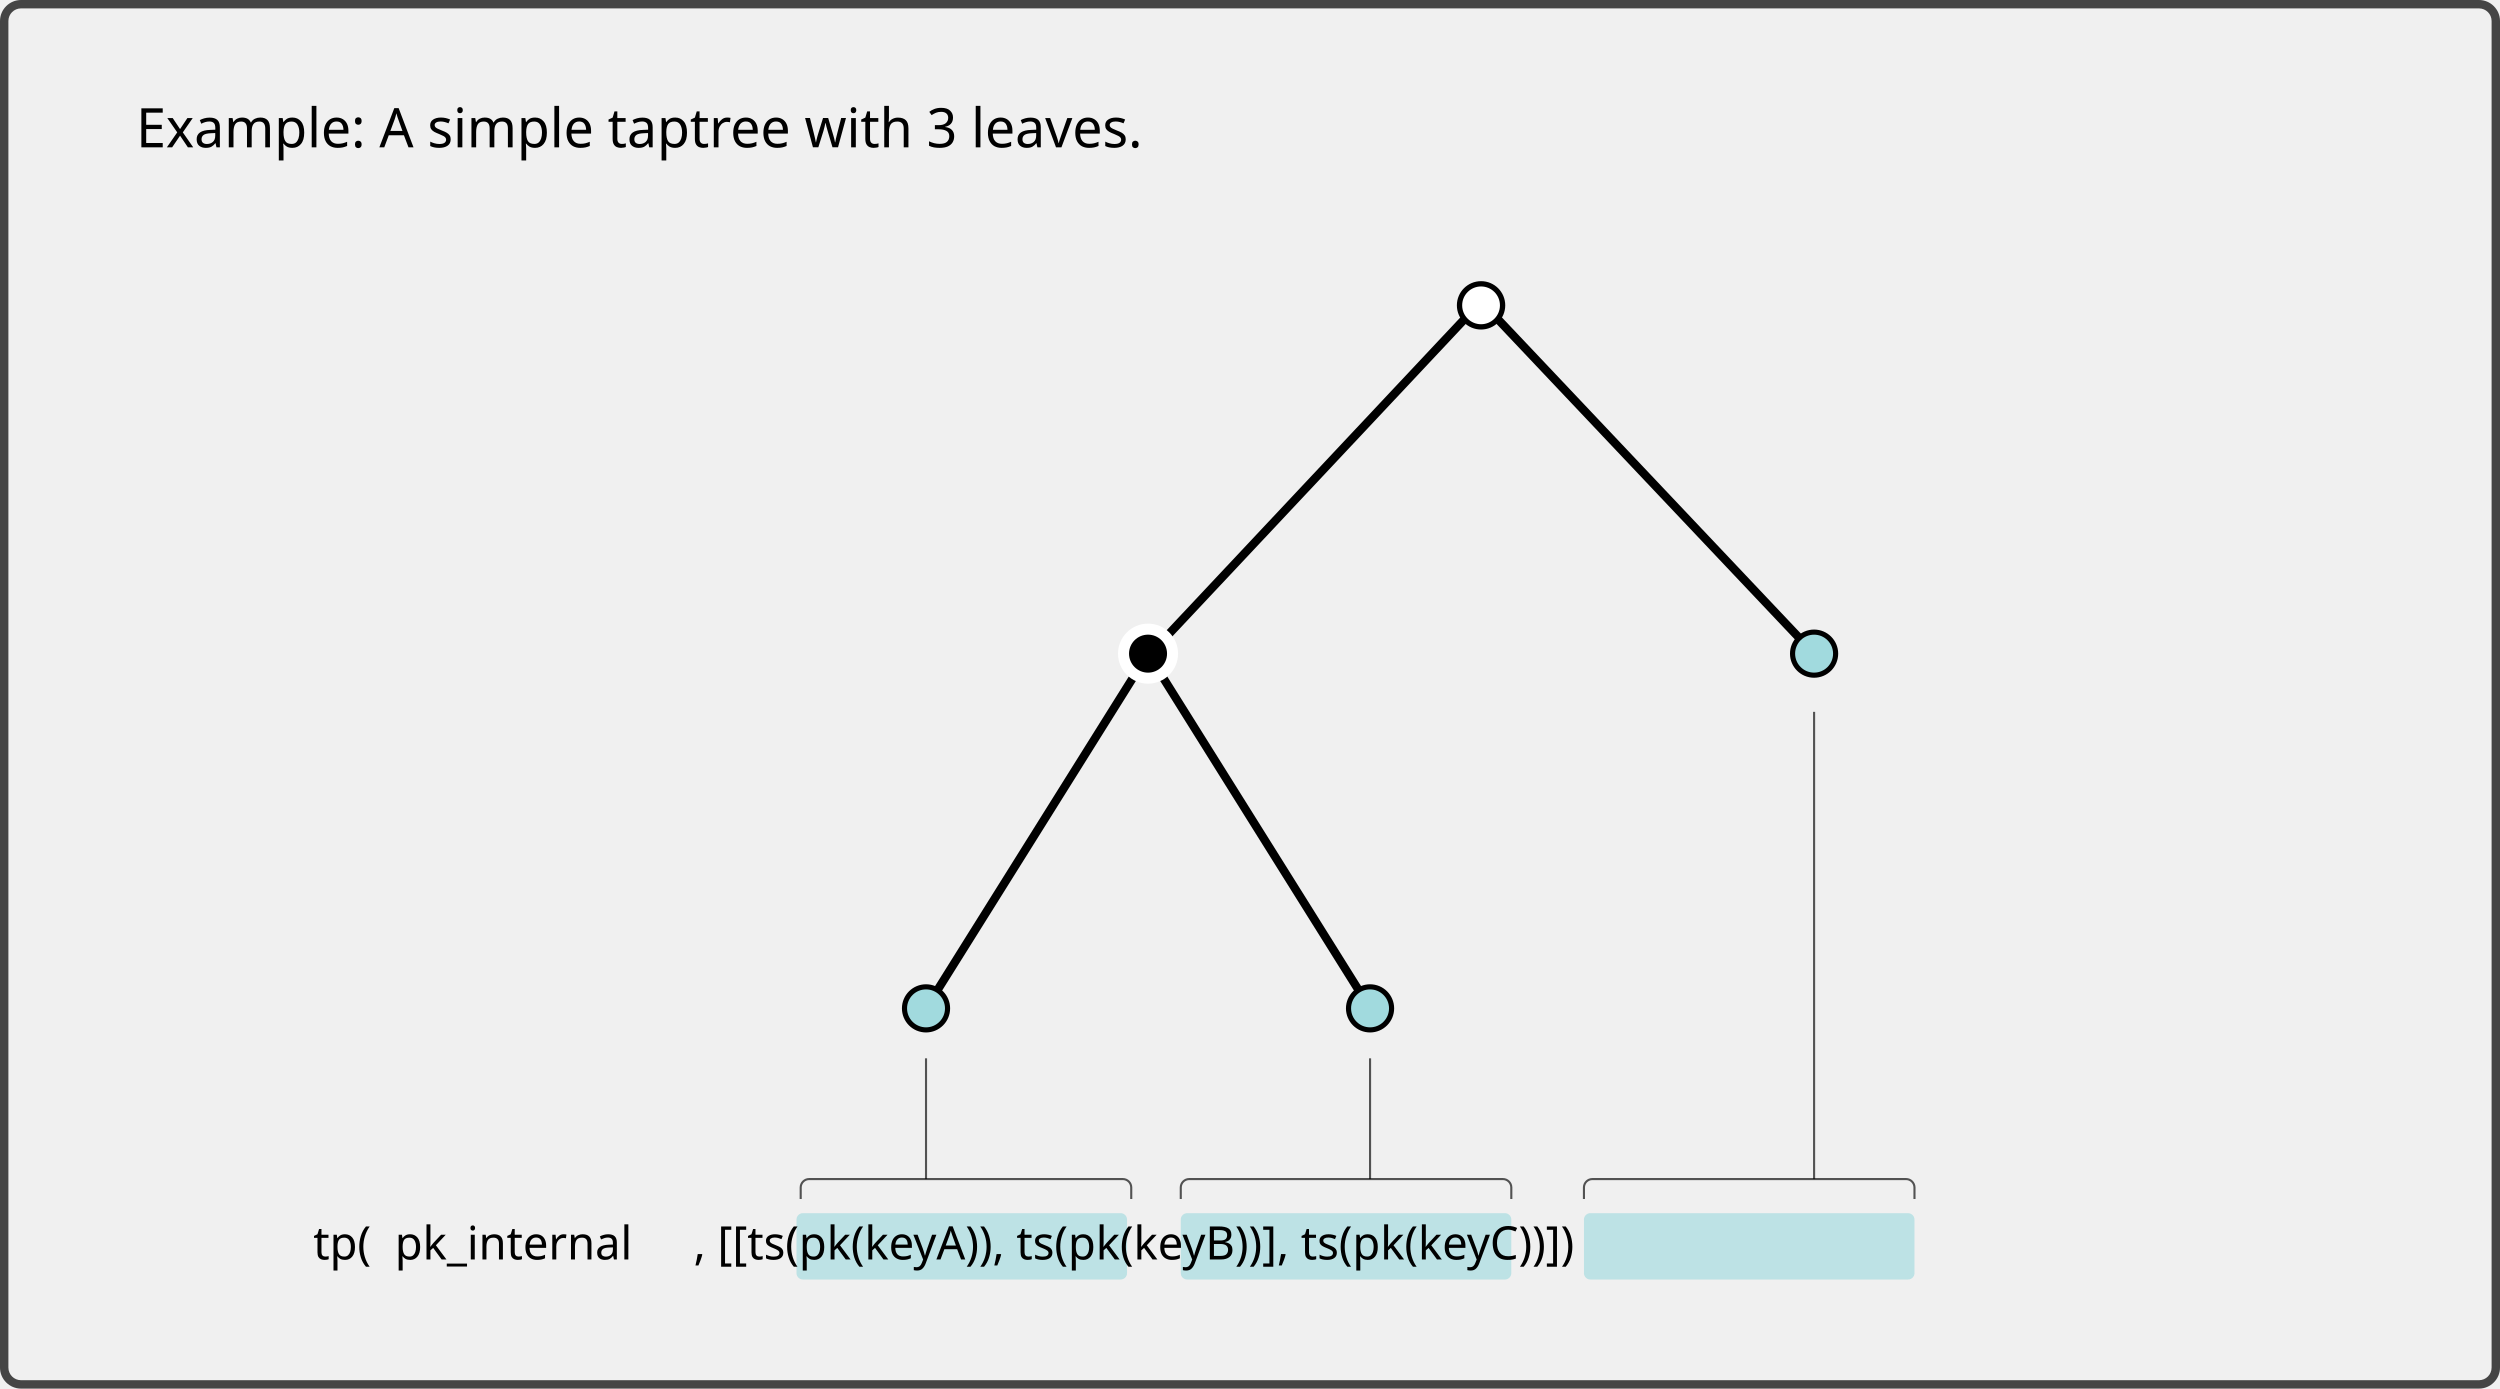
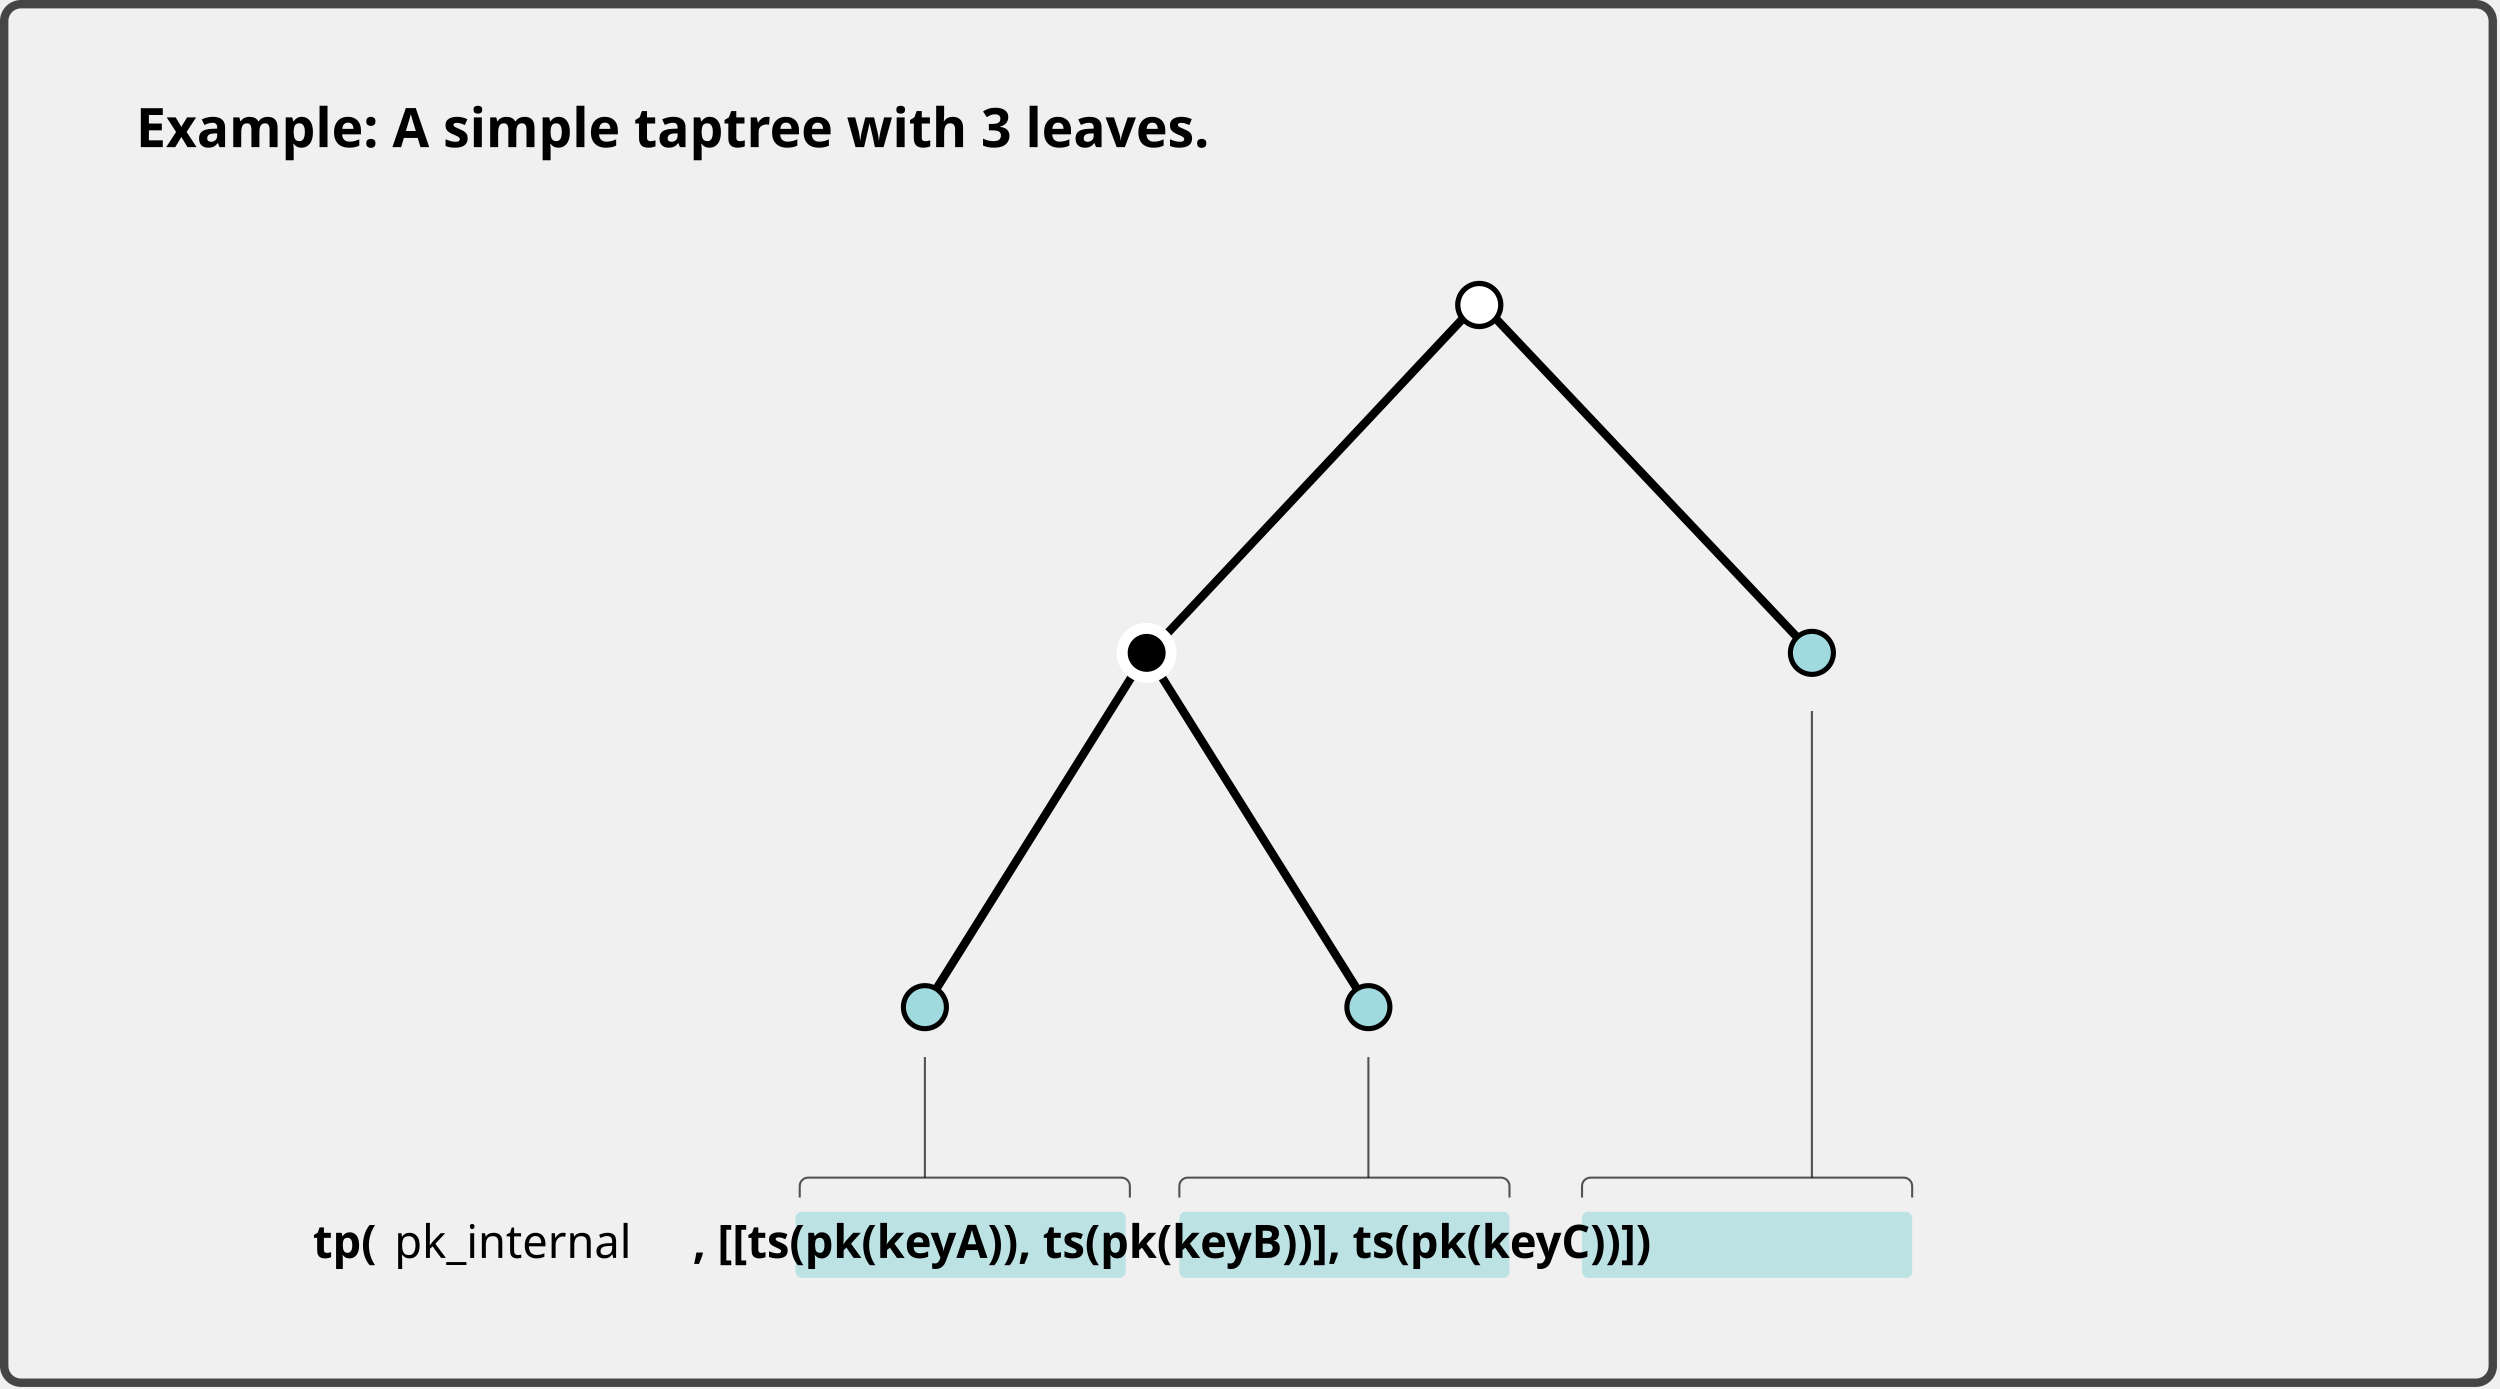
- <svg xmlns="http://www.w3.org/2000/svg" version="1.1" id="Tapscript_Variants" x="0px" y="0px" width="595.28px" height="330.643px" viewBox="0 0 595.28 330.643" enable-background="new 0 0 595.28 330.643" xml:space="preserve">
+ <svg xmlns="http://www.w3.org/2000/svg" width="100%" height="100%" viewBox="0 0 596 331" version="1.1" xml:space="preserve" style="fill-rule:evenodd;clip-rule:evenodd;stroke-miterlimit:10;">
+   <path d="M590.28,2C591.934,2 593.28,3.346 593.28,5L593.28,325.643C593.28,327.297 591.934,328.643 590.28,328.643L5,328.643C3.346,328.643 2,327.297 2,325.643L2,5C2,3.346 3.346,2 5,2L590.28,2M590.28,0L5,0C2.25,0 0,2.25 0,5L0,325.643C0,328.393 2.25,330.643 5,330.643L590.28,330.643C593.03,330.643 595.28,328.393 595.28,325.643L595.28,5C595.28,2.25 593.03,0 590.28,0Z" style="fill:rgb(69,69,69);fill-rule:nonzero;" />
+   <path d="M268.361,303.149C268.361,303.983 267.678,304.666 266.844,304.666L191.173,304.666C190.339,304.666 189.656,303.983 189.656,303.149L189.656,290.39C189.656,289.556 190.339,288.873 191.173,288.873L266.844,288.873C267.678,288.873 268.361,289.556 268.361,290.39L268.361,303.149Z" style="fill:rgb(161,218,222);fill-opacity:0.65;fill-rule:nonzero;" />
+   <path d="M359.861,303.149C359.861,303.983 359.178,304.666 358.343,304.666L282.673,304.666C281.839,304.666 281.156,303.983 281.156,303.149L281.156,290.39C281.156,289.556 281.839,288.873 282.673,288.873L358.343,288.873C359.178,288.873 359.861,289.556 359.861,290.39L359.861,303.149Z" style="fill:rgb(161,218,222);fill-opacity:0.65;fill-rule:nonzero;" />
+   <path d="M455.861,303.149C455.861,303.983 455.178,304.666 454.343,304.666L378.673,304.666C377.838,304.666 377.155,303.983 377.155,303.149L377.155,290.39C377.155,289.556 377.838,288.873 378.673,288.873L454.343,288.873C455.178,288.873 455.861,289.556 455.861,290.39L455.861,303.149Z" style="fill:rgb(161,218,222);fill-opacity:0.65;fill-rule:nonzero;" />
+   <path d="M352.658,71.782L431.957,155.643" style="fill:none;fill-rule:nonzero;stroke:black;stroke-width:2px;" />
+   <path d="M352.658,71.782L273.361,156.244" style="fill:none;fill-rule:nonzero;stroke:black;stroke-width:2px;" />
+   <path d="M273.361,155.643L326.226,240.106" style="fill:none;fill-rule:nonzero;stroke:black;stroke-width:2px;" />
+   <path d="M273.361,155.643L220.497,240.106" style="fill:none;fill-rule:nonzero;stroke:black;stroke-width:2px;" />
  <g>
-     <path fill="#454545" d="M590.28,2c1.654,0,3,1.346,3,3v320.643c0,1.654-1.346,3-3,3H5c-1.654,0-3-1.346-3-3V5c0-1.654,1.346-3,3-3   H590.28 M590.28,0H5C2.25,0,0,2.25,0,5v320.643c0,2.75,2.25,5,5,5h585.28c2.75,0,5-2.25,5-5V5C595.28,2.25,593.03,0,590.28,0   L590.28,0z" />
+     <path d="M273.361,161.479C270.142,161.479 267.524,158.86 267.524,155.641C267.524,152.423 270.143,149.805 273.361,149.805C276.579,149.805 279.198,152.423 279.198,155.641C279.199,158.861 276.58,161.479 273.361,161.479Z" style="fill-rule:nonzero;" />
+     <path d="M273.361,151.117C275.86,151.117 277.886,153.143 277.886,155.641C277.886,158.141 275.86,160.167 273.361,160.167C270.861,160.167 268.836,158.141 268.836,155.641C268.836,153.143 270.861,151.117 273.361,151.117M273.361,148.493C269.419,148.493 266.212,151.7 266.212,155.641C266.212,159.583 269.419,162.791 273.361,162.791C277.303,162.791 280.51,159.583 280.51,155.641C280.511,151.7 277.304,148.493 273.361,148.493Z" style="fill:white;fill-rule:nonzero;" />
  </g>
-   <g opacity="0.65">
-     <path fill="#A1DADE" d="M268.361,303.149c0,0.834-0.683,1.517-1.517,1.517h-75.671c-0.834,0-1.517-0.683-1.517-1.517v-12.759   c0-0.834,0.683-1.517,1.517-1.517h75.671c0.834,0,1.517,0.683,1.517,1.517V303.149z" />
-   </g>
-   <g opacity="0.65">
-     <path fill="#A1DADE" d="M359.861,303.149c0,0.834-0.683,1.517-1.518,1.517h-75.67c-0.834,0-1.517-0.683-1.517-1.517v-12.759   c0-0.834,0.683-1.517,1.517-1.517h75.67c0.835,0,1.518,0.683,1.518,1.517V303.149z" />
-   </g>
-   <g opacity="0.65">
-     <path fill="#A1DADE" d="M455.861,303.149c0,0.834-0.683,1.517-1.518,1.517h-75.67c-0.835,0-1.518-0.683-1.518-1.517v-12.759   c0-0.834,0.683-1.517,1.518-1.517h75.67c0.835,0,1.518,0.683,1.518,1.517V303.149z" />
-   </g>
-   <line fill="none" stroke="#000000" stroke-width="2" stroke-miterlimit="10" x1="352.658" y1="71.782" x2="431.957" y2="155.643" />
-   <line fill="none" stroke="#000000" stroke-width="2" stroke-miterlimit="10" x1="352.658" y1="71.782" x2="273.361" y2="156.244" />
-   <line fill="none" stroke="#000000" stroke-width="2" stroke-miterlimit="10" x1="273.361" y1="155.643" x2="326.226" y2="240.106" />
-   <line fill="none" stroke="#000000" stroke-width="2" stroke-miterlimit="10" x1="273.361" y1="155.643" x2="220.497" y2="240.106" />
+   <circle cx="431.957" cy="155.642" r="5.127" style="fill:rgb(161,218,222);stroke:black;stroke-width:1.22px;" />
+   <circle cx="326.226" cy="240.105" r="5.127" style="fill:rgb(161,218,222);stroke:black;stroke-width:1.22px;" />
+   <circle cx="220.497" cy="240.105" r="5.127" style="fill:rgb(161,218,222);stroke:black;stroke-width:1.22px;" />
+   <circle cx="352.658" cy="72.707" r="5.128" style="fill:white;stroke:black;stroke-width:1.26px;" />
  <g>
-     <path d="M273.361,161.479c-3.219,0-5.837-2.619-5.837-5.838c0-3.218,2.619-5.836,5.837-5.836s5.837,2.618,5.837,5.836   C279.199,158.861,276.58,161.479,273.361,161.479z" />
-     <path fill="#FFFFFF" d="M273.361,151.117c2.499,0,4.525,2.026,4.525,4.524c0,2.5-2.026,4.526-4.525,4.526   c-2.5,0-4.525-2.026-4.525-4.526C268.836,153.143,270.861,151.117,273.361,151.117 M273.361,148.493   c-3.942,0-7.149,3.207-7.149,7.148c0,3.942,3.207,7.15,7.149,7.15s7.149-3.208,7.149-7.15   C280.511,151.7,277.304,148.493,273.361,148.493L273.361,148.493z" />
-   </g>
-   <circle fill="#A1DADE" stroke="#000000" stroke-width="1.22" stroke-miterlimit="10" cx="431.957" cy="155.642" r="5.127" />
-   <circle fill="#A1DADE" stroke="#000000" stroke-width="1.22" stroke-miterlimit="10" cx="326.226" cy="240.105" r="5.127" />
-   <circle fill="#A1DADE" stroke="#000000" stroke-width="1.22" stroke-miterlimit="10" cx="220.497" cy="240.105" r="5.127" />
-   <circle fill="#FFFFFF" stroke="#000000" stroke-width="1.262" stroke-miterlimit="10" cx="352.658" cy="72.707" r="5.128" />
-   <g>
-     <rect x="32.422" y="25.333" fill="none" width="416.578" height="35.333" />
-     <text transform="matrix(0.9799 0 0 1 32.4224 35.0835)" font-family="'RobotoMono-Bold'" font-size="13">Example: A simple taptree with 3 leaves.</text>
+     <rect x="32.422" y="25.333" width="416.578" height="35.333" style="fill:none;" />
+     <g transform="matrix(0.9799,0,0,1,32.4224,35.0835)">
+       <text x="0px" y="0px" style="font-family:'RobotoMono-Bold', 'Roboto Mono';font-weight:700;font-size:13px;">Example: A simple taptree with 3 leaves.</text>
+     </g>
  </g>
  <g>
-     <rect x="73.721" y="291.643" fill="none" width="396.332" height="48" />
-     <text transform="matrix(0.9799 0 0 1 74.6011 299.8926)">
-       <tspan x="0" y="0" font-family="'RobotoMono-Bold'" font-size="11">tp(</tspan>
-       <tspan x="19.803" y="0" font-family="'RobotoMono-Regular'" font-size="11">pk_internal</tspan>
-       <tspan x="92.413" y="0" font-family="'RobotoMono-Bold'" font-size="11">, [[ts(pk(keyA)), ts(pk(keyB))], ts(pk(keyC))])</tspan>
-     </text>
+     <rect x="73.721" y="291.643" width="396.332" height="48" style="fill:none;" />
+     <g transform="matrix(0.9799,0,0,1,74.6011,299.893)">
+       <text x="0px" y="0px" style="font-family:'RobotoMono-Bold', 'Roboto Mono';font-weight:700;font-size:11px;">tp(</text>
+       <g transform="matrix(1,0,0,1,19.803,0)">
+         <text x="0px" y="0px" style="font-family:'RobotoMono-Regular', 'Roboto Mono';font-size:11px;">pk_internal</text>
+       </g>
+       <g transform="matrix(1,0,0,1,92.413,0)">
+         <text x="0px" y="0px" style="font-family:'RobotoMono-Bold', 'Roboto Mono';font-weight:700;font-size:11px;">, [[ts(pk(keyA)), ts(pk(keyB))], ts(pk(keyC))])</text>
+       </g>
+     </g>
  </g>
-   <line opacity="0.66" fill="none" stroke="#000000" stroke-width="0.5" stroke-miterlimit="10" x1="220.497" y1="252" x2="220.497" y2="280.75" />
-   <line opacity="0.66" fill="none" stroke="#000000" stroke-width="0.5" stroke-miterlimit="10" x1="326.226" y1="252" x2="326.226" y2="280.75" />
-   <line opacity="0.66" fill="none" stroke="#000000" stroke-width="0.5" stroke-miterlimit="10" x1="431.957" y1="169.5" x2="431.957" y2="280.75" />
-   <g opacity="0.66">
-     <path fill="none" stroke="#000000" stroke-width="0.5" stroke-miterlimit="10" d="M190.656,285.5v-2.75c0-1.1,0.9-2,2-2h74.705   c1.1,0,2,0.9,2,2v2.75" />
-   </g>
-   <g opacity="0.66">
-     <path fill="none" stroke="#000000" stroke-width="0.5" stroke-miterlimit="10" d="M281.156,285.5v-2.75c0-1.1,0.9-2,2-2h74.705   c1.1,0,2,0.9,2,2v2.75" />
-   </g>
-   <g opacity="0.66">
-     <path fill="none" stroke="#000000" stroke-width="0.5" stroke-miterlimit="10" d="M377.156,285.5v-2.75c0-1.1,0.9-2,2-2h74.705   c1.1,0,2,0.9,2,2v2.75" />
-   </g>
+   <path d="M220.497,252L220.497,280.75" style="fill:none;fill-rule:nonzero;stroke:black;stroke-opacity:0.66;stroke-width:0.5px;" />
+   <path d="M326.226,252L326.226,280.75" style="fill:none;fill-rule:nonzero;stroke:black;stroke-opacity:0.66;stroke-width:0.5px;" />
+   <path d="M431.957,169.5L431.957,280.75" style="fill:none;fill-rule:nonzero;stroke:black;stroke-opacity:0.66;stroke-width:0.5px;" />
+   <path d="M190.656,285.5L190.656,282.75C190.656,281.65 191.556,280.75 192.656,280.75L267.361,280.75C268.461,280.75 269.361,281.65 269.361,282.75L269.361,285.5" style="fill:none;fill-rule:nonzero;stroke:black;stroke-opacity:0.66;stroke-width:0.5px;" />
+   <path d="M281.156,285.5L281.156,282.75C281.156,281.65 282.056,280.75 283.156,280.75L357.861,280.75C358.961,280.75 359.861,281.65 359.861,282.75L359.861,285.5" style="fill:none;fill-rule:nonzero;stroke:black;stroke-opacity:0.66;stroke-width:0.5px;" />
+   <path d="M377.156,285.5L377.156,282.75C377.156,281.65 378.056,280.75 379.156,280.75L453.861,280.75C454.961,280.75 455.861,281.65 455.861,282.75L455.861,285.5" style="fill:none;fill-rule:nonzero;stroke:black;stroke-opacity:0.66;stroke-width:0.5px;" />
</svg>
